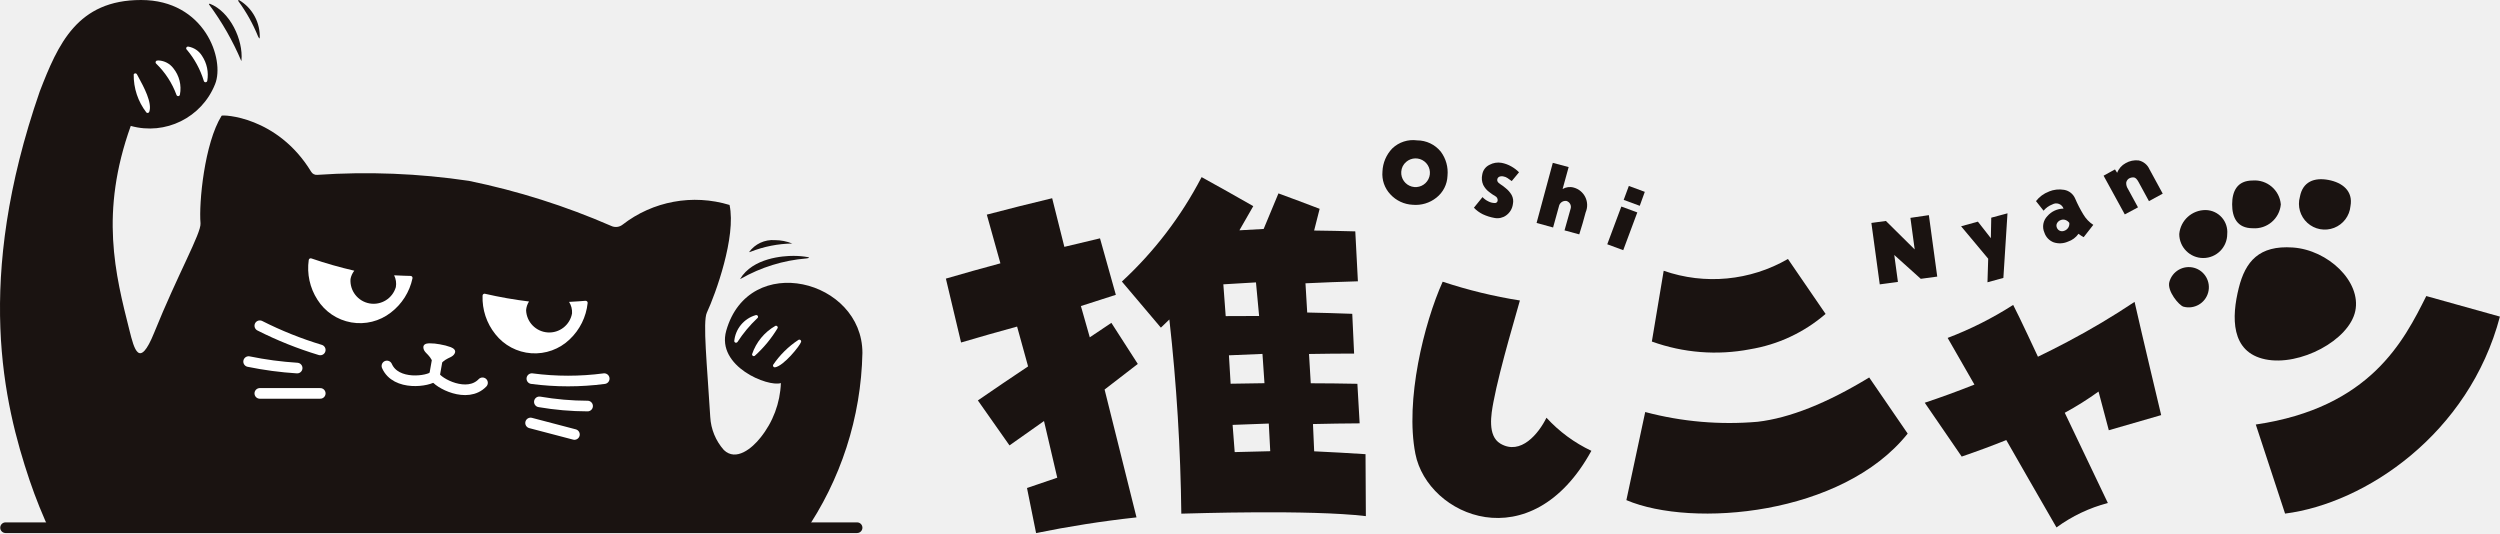
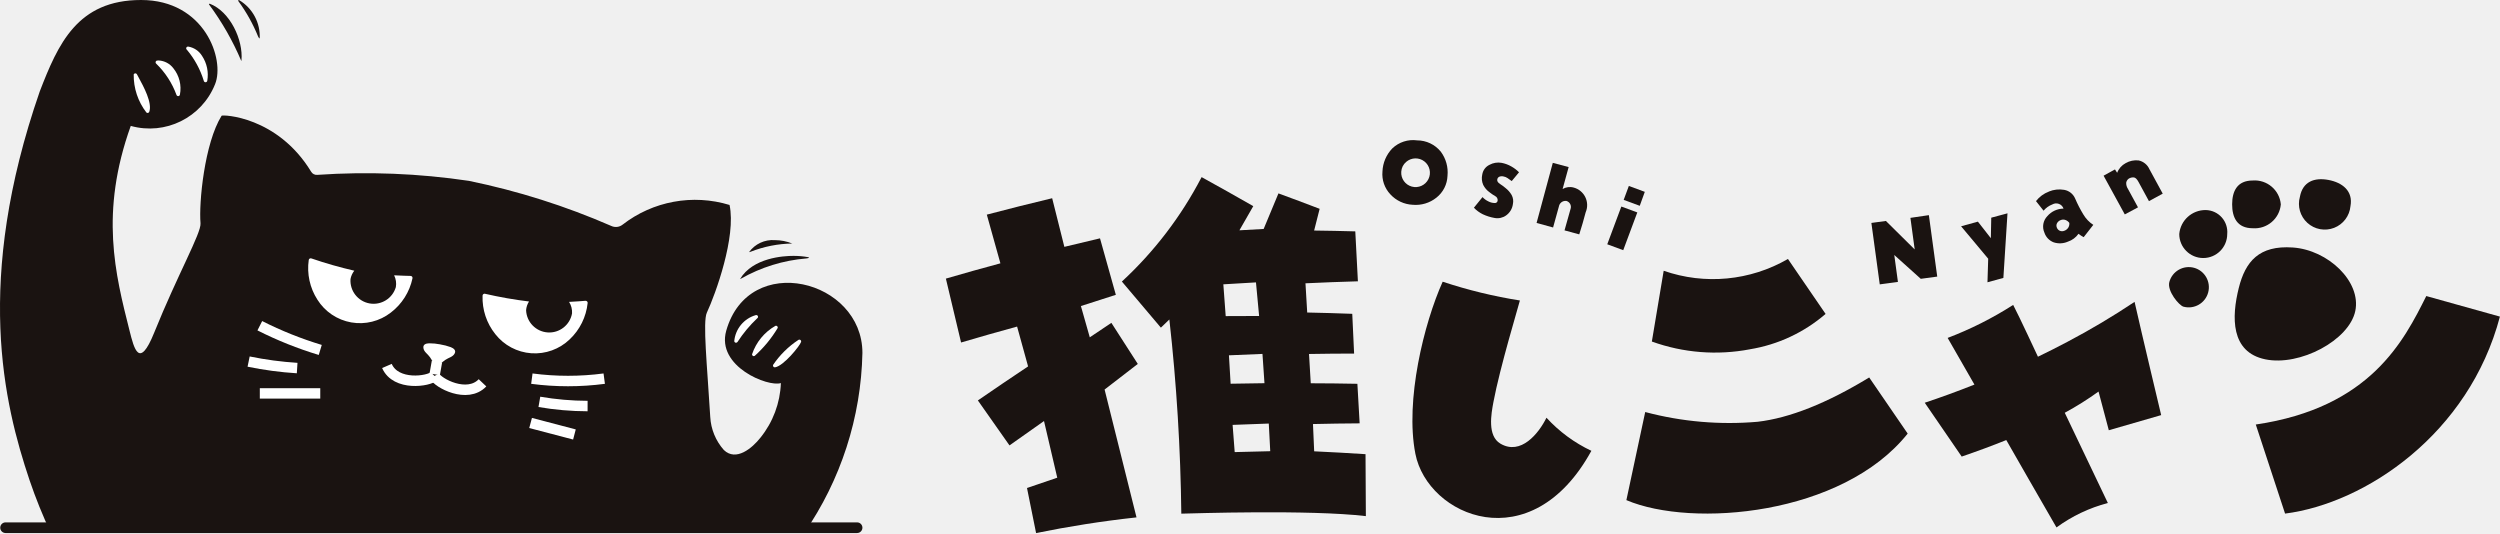
<svg xmlns="http://www.w3.org/2000/svg" width="239" height="50.957" viewBox="0 0 239 50.957">
  <defs>
    <clipPath id="clip-path">
      <rect id="Rectangle_1430" data-name="Rectangle 1430" width="239" height="50.957" fill="none" />
    </clipPath>
  </defs>
  <g id="logo" clip-path="url(#clip-path)">
    <path id="Path_12459" data-name="Path 12459" d="M69.427,31.621c-.968,3.423,4.019,5.4,5.226,5A8.836,8.836,0,0,1,72.7,41.84c-.786,1-2.331,2.307-3.5,1.18a5.186,5.186,0,0,1-1.3-3.161c-.3-4.97-.73-9.1-.323-9.974.829-1.782,2.817-7.258,2.168-10.291a11.309,11.309,0,0,0-10.23,1.886,1.034,1.034,0,0,1-1.08.119,68.585,68.585,0,0,0-13.6-4.308,67.311,67.311,0,0,0-14.5-.575.607.607,0,0,1-.589-.3c-3.235-5.316-8.486-5.469-8.561-5.351C19.546,13.7,19,19.39,19.17,21.348c.08.925-2.19,4.9-4.43,10.456-1.433,3.551-1.921,1.525-2.351-.172-1.375-5.439-2.866-11.293.111-19.595A6.727,6.727,0,0,0,20.56,8.05C21.519,5.7,19.582,0,13.489,0S5.556,4.2,3.8,8.743C-2.474,26.849.36,38.567,2.825,45.905a47.975,47.975,0,0,0,2.039,5.051H76.879a31.414,31.414,0,0,0,5.568-17.216c0-7.019-10.859-9.754-13.02-2.12" fill="#1a1311" />
    <path id="Path_12460" data-name="Path 12460" d="M41.014,27.853c-.3-.006-.882-.023-1.576-.059a1.826,1.826,0,0,1,.166,1.123,2.214,2.214,0,0,1-4.336-.764,1.805,1.805,0,0,1,.364-.8,40.476,40.476,0,0,1-4.11-1.175.188.188,0,0,0-.247.157,5.563,5.563,0,0,0,.827,3.786,4.806,4.806,0,0,0,7.02,1.237,5.566,5.566,0,0,0,2.071-3.274.189.189,0,0,0-.179-.232" transform="translate(-1.76 -1.475)" fill="#fff" />
    <path id="Path_12461" data-name="Path 12461" d="M58.733,30.432c-.3.025-.88.07-1.574.106a1.83,1.83,0,0,1,.283,1.1,2.214,2.214,0,0,1-4.392-.307,1.794,1.794,0,0,1,.278-.831,40.551,40.551,0,0,1-4.21-.739.189.189,0,0,0-.23.181,5.568,5.568,0,0,0,1.218,3.679,4.807,4.807,0,0,0,7.11.5,5.568,5.568,0,0,0,1.718-3.474.189.189,0,0,0-.2-.212" transform="translate(-2.755 -1.677)" fill="#fff" />
-     <line id="Line_206" data-name="Line 206" x1="0.216" y2="1.224" transform="translate(41.558 34.566)" fill="none" stroke="#fff" stroke-linecap="round" stroke-linejoin="round" stroke-width="1.016" />
-     <path id="Path_12462" data-name="Path 12462" d="M43.742,38.027c-.539.536-3.7.989-4.543-.952" transform="translate(-2.209 -2.089)" fill="none" stroke="#fff" stroke-linecap="round" stroke-linejoin="round" stroke-width="1.016" />
-     <path id="Path_12463" data-name="Path 12463" d="M44.013,38.084c.323.688,3.137,2.194,4.595.659" transform="translate(-2.48 -2.146)" fill="none" stroke="#fff" stroke-linecap="round" stroke-linejoin="round" stroke-width="1.016" />
+     <line id="Line_206" data-name="Line 206" x1="0.216" y2="1.224" transform="translate(41.558 34.566)" fill="none" stroke="#fff" strokeLinecap="round" strokeLinejoin="round" strokeWidth="1.016" />
+     <path id="Path_12462" data-name="Path 12462" d="M43.742,38.027c-.539.536-3.7.989-4.543-.952" transform="translate(-2.209 -2.089)" fill="none" stroke="#fff" strokeLinecap="round" strokeLinejoin="round" strokeWidth="1.016" />
+     <path id="Path_12463" data-name="Path 12463" d="M44.013,38.084c.323.688,3.137,2.194,4.595.659" transform="translate(-2.48 -2.146)" fill="none" stroke="#fff" strokeLinecap="round" strokeLinejoin="round" strokeWidth="1.016" />
    <path id="Path_12464" data-name="Path 12464" d="M14.87,11.216a.166.166,0,0,1-.117-.047,5.827,5.827,0,0,1-1.21-3.642.173.173,0,0,1,.15-.1H13.7a.171.171,0,0,1,.151.092c.042.082.1.186.164.306.464.85,1.328,2.434,1.015,3.282a.168.168,0,0,1-.121.107.136.136,0,0,1-.039,0" transform="translate(-0.761 -0.418)" fill="#fff" />
    <path id="Path_12465" data-name="Path 12465" d="M17.92,9.534a.17.17,0,0,1-.159-.11,7.963,7.963,0,0,0-1.934-2.987.172.172,0,0,1-.059-.179.17.17,0,0,1,.143-.124,1.181,1.181,0,0,1,.154-.009,1.891,1.891,0,0,1,1.395.744,3.083,3.083,0,0,1,.628,2.525.167.167,0,0,1-.151.14H17.92" transform="translate(-0.888 -0.345)" fill="#fff" />
    <path id="Path_12466" data-name="Path 12466" d="M20.712,8.13A.17.17,0,0,1,20.547,8a8.462,8.462,0,0,0-1.611-2.97.17.17,0,0,1,.1-.31.092.092,0,0,1,.023,0,1.915,1.915,0,0,1,1.318.886A3.284,3.284,0,0,1,20.877,8a.17.17,0,0,1-.163.129Z" transform="translate(-1.063 -0.266)" fill="#fff" />
    <path id="Path_12467" data-name="Path 12467" d="M78.478,37.055a.17.17,0,0,1-.159-.229,8.669,8.669,0,0,1,2.417-2.389.174.174,0,0,1,.1-.03.17.17,0,0,1,.161.221c-.118.378-1.671,2.3-2.49,2.426l-.025,0" transform="translate(-4.413 -1.939)" fill="#fff" />
    <path id="Path_12468" data-name="Path 12468" d="M76.36,35.909a.17.17,0,0,1-.169-.183,4.929,4.929,0,0,1,2.229-2.713A.167.167,0,0,1,78.48,33a.172.172,0,0,1,.113.043.169.169,0,0,1,.051.168,11.529,11.529,0,0,1-2.2,2.671.169.169,0,0,1-.089.025" transform="translate(-4.294 -1.86)" fill="#fff" />
    <path id="Path_12469" data-name="Path 12469" d="M74.555,34.565a.164.164,0,0,1-.042-.006.168.168,0,0,1-.126-.152,2.864,2.864,0,0,1,2.076-2.488l.029,0a.171.171,0,0,1,.159.109.17.17,0,0,1-.068.2A12.294,12.294,0,0,0,74.7,34.488a.171.171,0,0,1-.142.076" transform="translate(-4.192 -1.799)" fill="#fff" />
-     <path id="Path_12470" data-name="Path 12470" d="M32.1,35.314A35.61,35.61,0,0,1,26.321,33" transform="translate(-1.483 -1.86)" fill="none" stroke="#fff" stroke-linecap="round" stroke-linejoin="round" stroke-width="1.016" />
-     <path id="Path_12471" data-name="Path 12471" d="M29.828,37.251a33.463,33.463,0,0,1-4.64-.62" transform="translate(-1.42 -2.064)" fill="none" stroke="#fff" stroke-linecap="round" stroke-linejoin="round" stroke-width="1.016" />
-     <path id="Path_12472" data-name="Path 12472" d="M32.1,39.855c-.57,0-5.534,0-5.779,0" transform="translate(-1.483 -2.246)" fill="none" stroke="#fff" stroke-linecap="round" stroke-linejoin="round" stroke-width="1.016" />
-     <path id="Path_12473" data-name="Path 12473" d="M53.882,38.36a26.376,26.376,0,0,0,6.919,0" transform="translate(-3.037 -2.162)" fill="none" stroke="#fff" stroke-linecap="round" stroke-linejoin="round" stroke-width="1.016" />
-     <path id="Path_12474" data-name="Path 12474" d="M54.643,40.712a27.544,27.544,0,0,0,4.611.4" transform="translate(-3.08 -2.294)" fill="none" stroke="#fff" stroke-linecap="round" stroke-linejoin="round" stroke-width="1.016" />
-     <path id="Path_12475" data-name="Path 12475" d="M53.753,42.851c1.221.326,4.192,1.1,4.192,1.1" transform="translate(-3.029 -2.415)" fill="none" stroke="#fff" stroke-linecap="round" stroke-linejoin="round" stroke-width="1.016" />
+     <path id="Path_12470" data-name="Path 12470" d="M32.1,35.314A35.61,35.61,0,0,1,26.321,33" transform="translate(-1.483 -1.86)" fill="none" stroke="#fff" strokeLinecap="round" strokeLinejoin="round" strokeWidth="1.016" />
+     <path id="Path_12471" data-name="Path 12471" d="M29.828,37.251a33.463,33.463,0,0,1-4.64-.62" transform="translate(-1.42 -2.064)" fill="none" stroke="#fff" strokeLinecap="round" strokeLinejoin="round" strokeWidth="1.016" />
+     <path id="Path_12472" data-name="Path 12472" d="M32.1,39.855c-.57,0-5.534,0-5.779,0" transform="translate(-1.483 -2.246)" fill="none" stroke="#fff" strokeLinecap="round" strokeLinejoin="round" strokeWidth="1.016" />
+     <path id="Path_12473" data-name="Path 12473" d="M53.882,38.36a26.376,26.376,0,0,0,6.919,0" transform="translate(-3.037 -2.162)" fill="none" stroke="#fff" strokeLinecap="round" strokeLinejoin="round" strokeWidth="1.016" />
+     <path id="Path_12474" data-name="Path 12474" d="M54.643,40.712a27.544,27.544,0,0,0,4.611.4" transform="translate(-3.08 -2.294)" fill="none" stroke="#fff" strokeLinecap="round" strokeLinejoin="round" strokeWidth="1.016" />
+     <path id="Path_12475" data-name="Path 12475" d="M53.753,42.851c1.221.326,4.192,1.1,4.192,1.1" transform="translate(-3.029 -2.415)" fill="none" stroke="#fff" strokeLinecap="round" strokeLinejoin="round" strokeWidth="1.016" />
    <path id="Path_12476" data-name="Path 12476" d="M44.494,34.883a5.531,5.531,0,0,1,1.018.265c.265.107.544.3.36.624s-.552.366-.892.6-.489.476-.823.417-.393-.334-.63-.674-.571-.5-.631-.872.265-.454.551-.463a5.508,5.508,0,0,1,1.047.1" transform="translate(-2.417 -1.96)" fill="#fff" />
    <path id="Path_12477" data-name="Path 12477" d="M24.261,5.849A26.317,26.317,0,0,0,21.167.435c0-.019.03-.062.076-.062,1.962.759,3.208,3.481,3.035,5.414a.142.142,0,0,1-.017.062" transform="translate(-1.193 -0.021)" fill="#1a1311" />
    <path id="Path_12478" data-name="Path 12478" d="M26.187,3.687a.422.422,0,0,1-.158-.21A15.624,15.624,0,0,0,24.159.126a.1.1,0,0,1-.015-.1A.041.041,0,0,1,24.185,0a.094.094,0,0,1,.037.012,4.031,4.031,0,0,1,1.966,3.674" transform="translate(-1.36 0)" fill="#1a1311" />
    <path id="Path_12479" data-name="Path 12479" d="M74.966,28.149c1.221-2.064,4.2-2.226,5.1-2.226a7.727,7.727,0,0,1,1.387.118c.084.016.115.042.12.051a.2.2,0,0,1-.115.052l-.154.025A15.143,15.143,0,0,0,75.061,28.1a.44.44,0,0,1-.1.046" transform="translate(-4.225 -1.461)" fill="#1a1311" />
    <path id="Path_12480" data-name="Path 12480" d="M75.881,25.48a2.786,2.786,0,0,1,2.469-1.153,4.528,4.528,0,0,1,1.668.324,11.333,11.333,0,0,0-3.977.785.746.746,0,0,1-.159.044" transform="translate(-4.276 -1.371)" fill="#1a1311" />
    <path id="Path_12481" data-name="Path 12481" d="M82.448,53.43a.511.511,0,0,1-.51.51H.51a.51.51,0,0,1,0-1.019H81.938A.511.511,0,0,1,82.448,53.43Z" transform="translate(0 -2.982)" fill="#1a1311" />
    <path id="Path_12482" data-name="Path 12482" d="M177.314,42.477a31.336,31.336,0,0,1-10.746-.932l-1.8,8.422c6.3,2.684,20.661,1.449,26.892-6.361l-3.679-5.365q-6.077,3.7-10.666,4.236" transform="translate(-9.286 -2.155)" fill="#1a1311" />
    <path id="Path_12483" data-name="Path 12483" d="M176.715,34.871a14.691,14.691,0,0,0,7.242-3.382l-3.6-5.253a14.3,14.3,0,0,1-11.878,1.128l-1.131,6.766a17.755,17.755,0,0,0,9.369.742" transform="translate(-9.431 -1.479)" fill="#1a1311" />
    <path id="Path_12484" data-name="Path 12484" d="M151.5,44.018c-1.262-.747-.879-2.832-.661-3.992.615-3.276,2.388-9.129,2.527-9.692a46.585,46.585,0,0,1-7.383-1.795c-1.789,3.99-3.607,11.354-2.609,16.45,1.173,5.988,11.059,10.244,16.826-.283a13.83,13.83,0,0,1-4.294-3.164c-.734,1.5-2.454,3.631-4.406,2.476" transform="translate(-8.064 -1.608)" fill="#1a1311" />
    <path id="Path_12485" data-name="Path 12485" d="M244.833,29.992c-2.13,4.245-5.321,10.67-16.3,12.282l2.8,8.516c7.677-.98,17.581-7.615,20.539-18.833Z" transform="translate(-12.88 -1.69)" fill="#1a1311" />
    <path id="Path_12486" data-name="Path 12486" d="M132.04,44.15q-.057-1.3-.114-2.6,2.231-.054,4.461-.067-.109-1.891-.216-3.781-2.228-.045-4.458-.05-.083-1.4-.166-2.8,2.156-.038,4.311-.04-.089-1.9-.177-3.8-2.153-.081-4.307-.125-.084-1.4-.166-2.792,2.507-.12,5.012-.191l-.249-4.774q-1.967-.055-3.935-.08l.527-2.076q-1.967-.753-3.938-1.475l-1.414,3.4q-1.158.059-2.318.129l1.325-2.31q-2.469-1.413-4.939-2.775a36.484,36.484,0,0,1-7.622,9.984q1.864,2.19,3.728,4.407l.811-.781a185.9,185.9,0,0,1,1.143,18.564c.984-.021,12.257-.4,17.642.235q-.017-2.961-.032-5.922-2.453-.16-4.908-.273m-8.683-15.965q1.56-.1,3.118-.184.151,1.605.3,3.211-1.6,0-3.194.012-.113-1.519-.226-3.039m.535,6.787q1.6-.076,3.206-.134.095,1.4.191,2.8-1.618.016-3.236.05l-.161-2.713m.551,9.248q-.1-1.3-.2-2.6,1.73-.075,3.459-.127l.139,2.643q-1.7.031-3.4.085" transform="translate(-6.405 -1.011)" fill="#1a1311" />
    <path id="Path_12487" data-name="Path 12487" d="M111,38.371q1.587-1.233,3.174-2.447-1.263-1.97-2.525-3.927-1.032.688-2.065,1.383l-.849-2.99q1.669-.548,3.34-1.073-.757-2.7-1.514-5.4-1.7.395-3.407.814-.583-2.326-1.166-4.649-3.125.746-6.248,1.569l1.3,4.655q-2.607.7-5.213,1.461.726,3.052,1.453,6.108,2.677-.79,5.355-1.523.527,1.9,1.051,3.808-2.4,1.6-4.8,3.253,1.51,2.142,3.022,4.3,1.649-1.175,3.3-2.33.633,2.706,1.266,5.417-1.447.484-2.892.984l.869,4.31c3.059-.626,6.269-1.137,9.6-1.5Q112.524,44.469,111,38.371" transform="translate(-5.401 -1.132)" fill="#1a1311" />
    <path id="Path_12488" data-name="Path 12488" d="M212.592,42.855l5.006-1.448s-1.924-8.065-2.543-10.825a71.739,71.739,0,0,1-6.438,3.829q-1.357.719-2.8,1.415s-1.819-3.918-2.368-4.954a33.9,33.9,0,0,1-6.264,3.156l2.561,4.462-.068.026c-1.584.628-3.15,1.2-4.682,1.708l3.532,5.148c1.444-.494,2.873-1.02,4.262-1.58,0,0,4.182,7.306,4.8,8.354a14.62,14.62,0,0,1,4.911-2.337l-4.12-8.625a30,30,0,0,0,3.229-2.028Z" transform="translate(-10.99 -1.723)" fill="#1a1311" />
    <path id="Path_12489" data-name="Path 12489" d="M229.31,35.762c3.314.691,8.031-1.821,8.615-4.62s-2.593-5.834-5.97-6.069c-3.231-.226-4.536,1.337-5.168,3.864-.695,2.774-.791,6.134,2.523,6.824" transform="translate(-12.759 -1.412)" fill="#1a1311" />
    <path id="Path_12490" data-name="Path 12490" d="M223.317,21.28a2.514,2.514,0,0,0-2.537,2.293,2.293,2.293,0,0,0,4.586,0,2.1,2.1,0,0,0-2.05-2.293" transform="translate(-12.443 -1.199)" fill="#1a1311" />
    <path id="Path_12491" data-name="Path 12491" d="M222.138,27.126a1.927,1.927,0,0,0-2.365,1.354c-.236.862.929,2.25,1.354,2.365a1.927,1.927,0,0,0,1.011-3.719" transform="translate(-12.384 -1.525)" fill="#1a1311" />
    <path id="Path_12492" data-name="Path 12492" d="M226.138,20.569c0,1.26.482,2.282,1.967,2.282a2.51,2.51,0,0,0,2.687-2.282,2.51,2.51,0,0,0-2.687-2.282c-1.484,0-1.967,1.022-1.967,2.282" transform="translate(-12.745 -1.031)" fill="#1a1311" />
    <path id="Path_12493" data-name="Path 12493" d="M233,19.837a2.468,2.468,0,1,0,4.833.9c.272-1.457-.775-2.264-2.11-2.513s-2.452.154-2.723,1.611" transform="translate(-13.129 -1.023)" fill="#1a1311" />
    <path id="Path_12494" data-name="Path 12494" d="M193.73,25.075l-.409-3.02,1.764-.259.8,5.874-1.573.213-2.534-2.277.349,2.572-1.738.236-.8-5.874,1.388-.189Z" transform="translate(-10.685 -1.228)" fill="#1a1311" />
    <path id="Path_12495" data-name="Path 12495" d="M201.522,23.99l.039-1.962,1.552-.417-.393,6.175-1.521.419.07-2.255-2.591-3.1,1.606-.443Z" transform="translate(-11.197 -1.218)" fill="#1a1311" />
    <path id="Path_12496" data-name="Path 12496" d="M207.5,19.391a2.637,2.637,0,0,1,1.467-.16,1.4,1.4,0,0,1,1.04.826,11.9,11.9,0,0,0,.792,1.537,2.99,2.99,0,0,0,.945.984l-.92,1.177a2.985,2.985,0,0,1-.494-.324,2,2,0,0,1-1.012.751,1.907,1.907,0,0,1-1.356.069,1.49,1.49,0,0,1-.892-.93,1.429,1.429,0,0,1,.285-1.582,2.066,2.066,0,0,1,1.545-.715.742.742,0,0,0-1.071-.4,2.026,2.026,0,0,0-.839.6l-.724-.917a2.8,2.8,0,0,1,1.233-.91m1.476,3.746a.737.737,0,0,0,.377-.3.717.717,0,0,0,.1-.453.79.79,0,0,0-.36-.276.617.617,0,0,0-.46.006.645.645,0,0,0-.353.294.49.49,0,0,0-.019.427.53.53,0,0,0,.28.3.539.539,0,0,0,.436,0" transform="translate(-11.625 -1.081)" fill="#1a1311" />
    <path id="Path_12497" data-name="Path 12497" d="M217.513,17.121l1.255,2.307-1.317.716-1.006-1.85c-.135-.247-.274-.385-.416-.415a.773.773,0,0,0-.515.118.6.6,0,0,0-.237.375.987.987,0,0,0,.165.6l.961,1.765-1.262.675-2.027-3.7,1.088-.6.209.322a1.745,1.745,0,0,1,.814-.923,2.025,2.025,0,0,1,1.236-.26,1.467,1.467,0,0,1,1.052.878" transform="translate(-12.011 -0.915)" fill="#1a1311" />
    <path id="Path_12498" data-name="Path 12498" d="M143.374,14.22a2.921,2.921,0,0,1,2.254,1.073,3.317,3.317,0,0,1,.646,2.318,2.778,2.778,0,0,1-1.062,2.087,3.169,3.169,0,0,1-2.261.68,3.091,3.091,0,0,1-2.141-1,2.809,2.809,0,0,1-.754-2.183A3.377,3.377,0,0,1,141,14.986a2.871,2.871,0,0,1,2.374-.765m-1.521,3a1.372,1.372,0,1,0,.467-.94,1.321,1.321,0,0,0-.467.94" transform="translate(-7.893 -0.801)" fill="#1a1311" />
    <path id="Path_12499" data-name="Path 12499" d="M152.937,18.239q-.228-.171-.4-.286a.989.989,0,0,0-.39-.157.673.673,0,0,0-.4.027.344.344,0,0,0-.194.274c-.026.147.063.289.272.423a4.55,4.55,0,0,1,.527.39,2.309,2.309,0,0,1,.569.646,1.265,1.265,0,0,1,.126.895,1.561,1.561,0,0,1-.648,1.072,1.424,1.424,0,0,1-1.086.245,4.369,4.369,0,0,1-1.145-.359,2.979,2.979,0,0,1-.847-.623l.823-1.015a1.852,1.852,0,0,0,.562.411,1.351,1.351,0,0,0,.6.155.257.257,0,0,0,.283-.211.427.427,0,0,0-.25-.46,4.469,4.469,0,0,1-.527-.36,1.908,1.908,0,0,1-.6-.7,1.571,1.571,0,0,1-.092-.993,1.239,1.239,0,0,1,.693-.929,1.76,1.76,0,0,1,1.135-.192,2.952,2.952,0,0,1,.952.348,3.352,3.352,0,0,1,.735.558Z" transform="translate(-8.416 -0.928)" fill="#1a1311" />
    <path id="Path_12500" data-name="Path 12500" d="M160.37,21.2q-.277,1.062-.62,2.136l-1.409-.382.573-2.037a.593.593,0,0,0-.389-.776.642.642,0,0,0-.721.526q-.279.989-.556,2.011l-1.577-.437L157.22,16.5l1.516.4-.578,2.1a1.365,1.365,0,0,1,1.072-.136,1.737,1.737,0,0,1,1.142,2.34" transform="translate(-8.773 -0.93)" fill="#1a1311" />
    <path id="Path_12501" data-name="Path 12501" d="M162.831,24.415l1.346-3.608,1.526.563-1.345,3.609Zm1.57-4.245.494-1.332,1.525.564-.483,1.335Z" transform="translate(-9.177 -1.062)" fill="#1a1311" />
  </g>
</svg>
